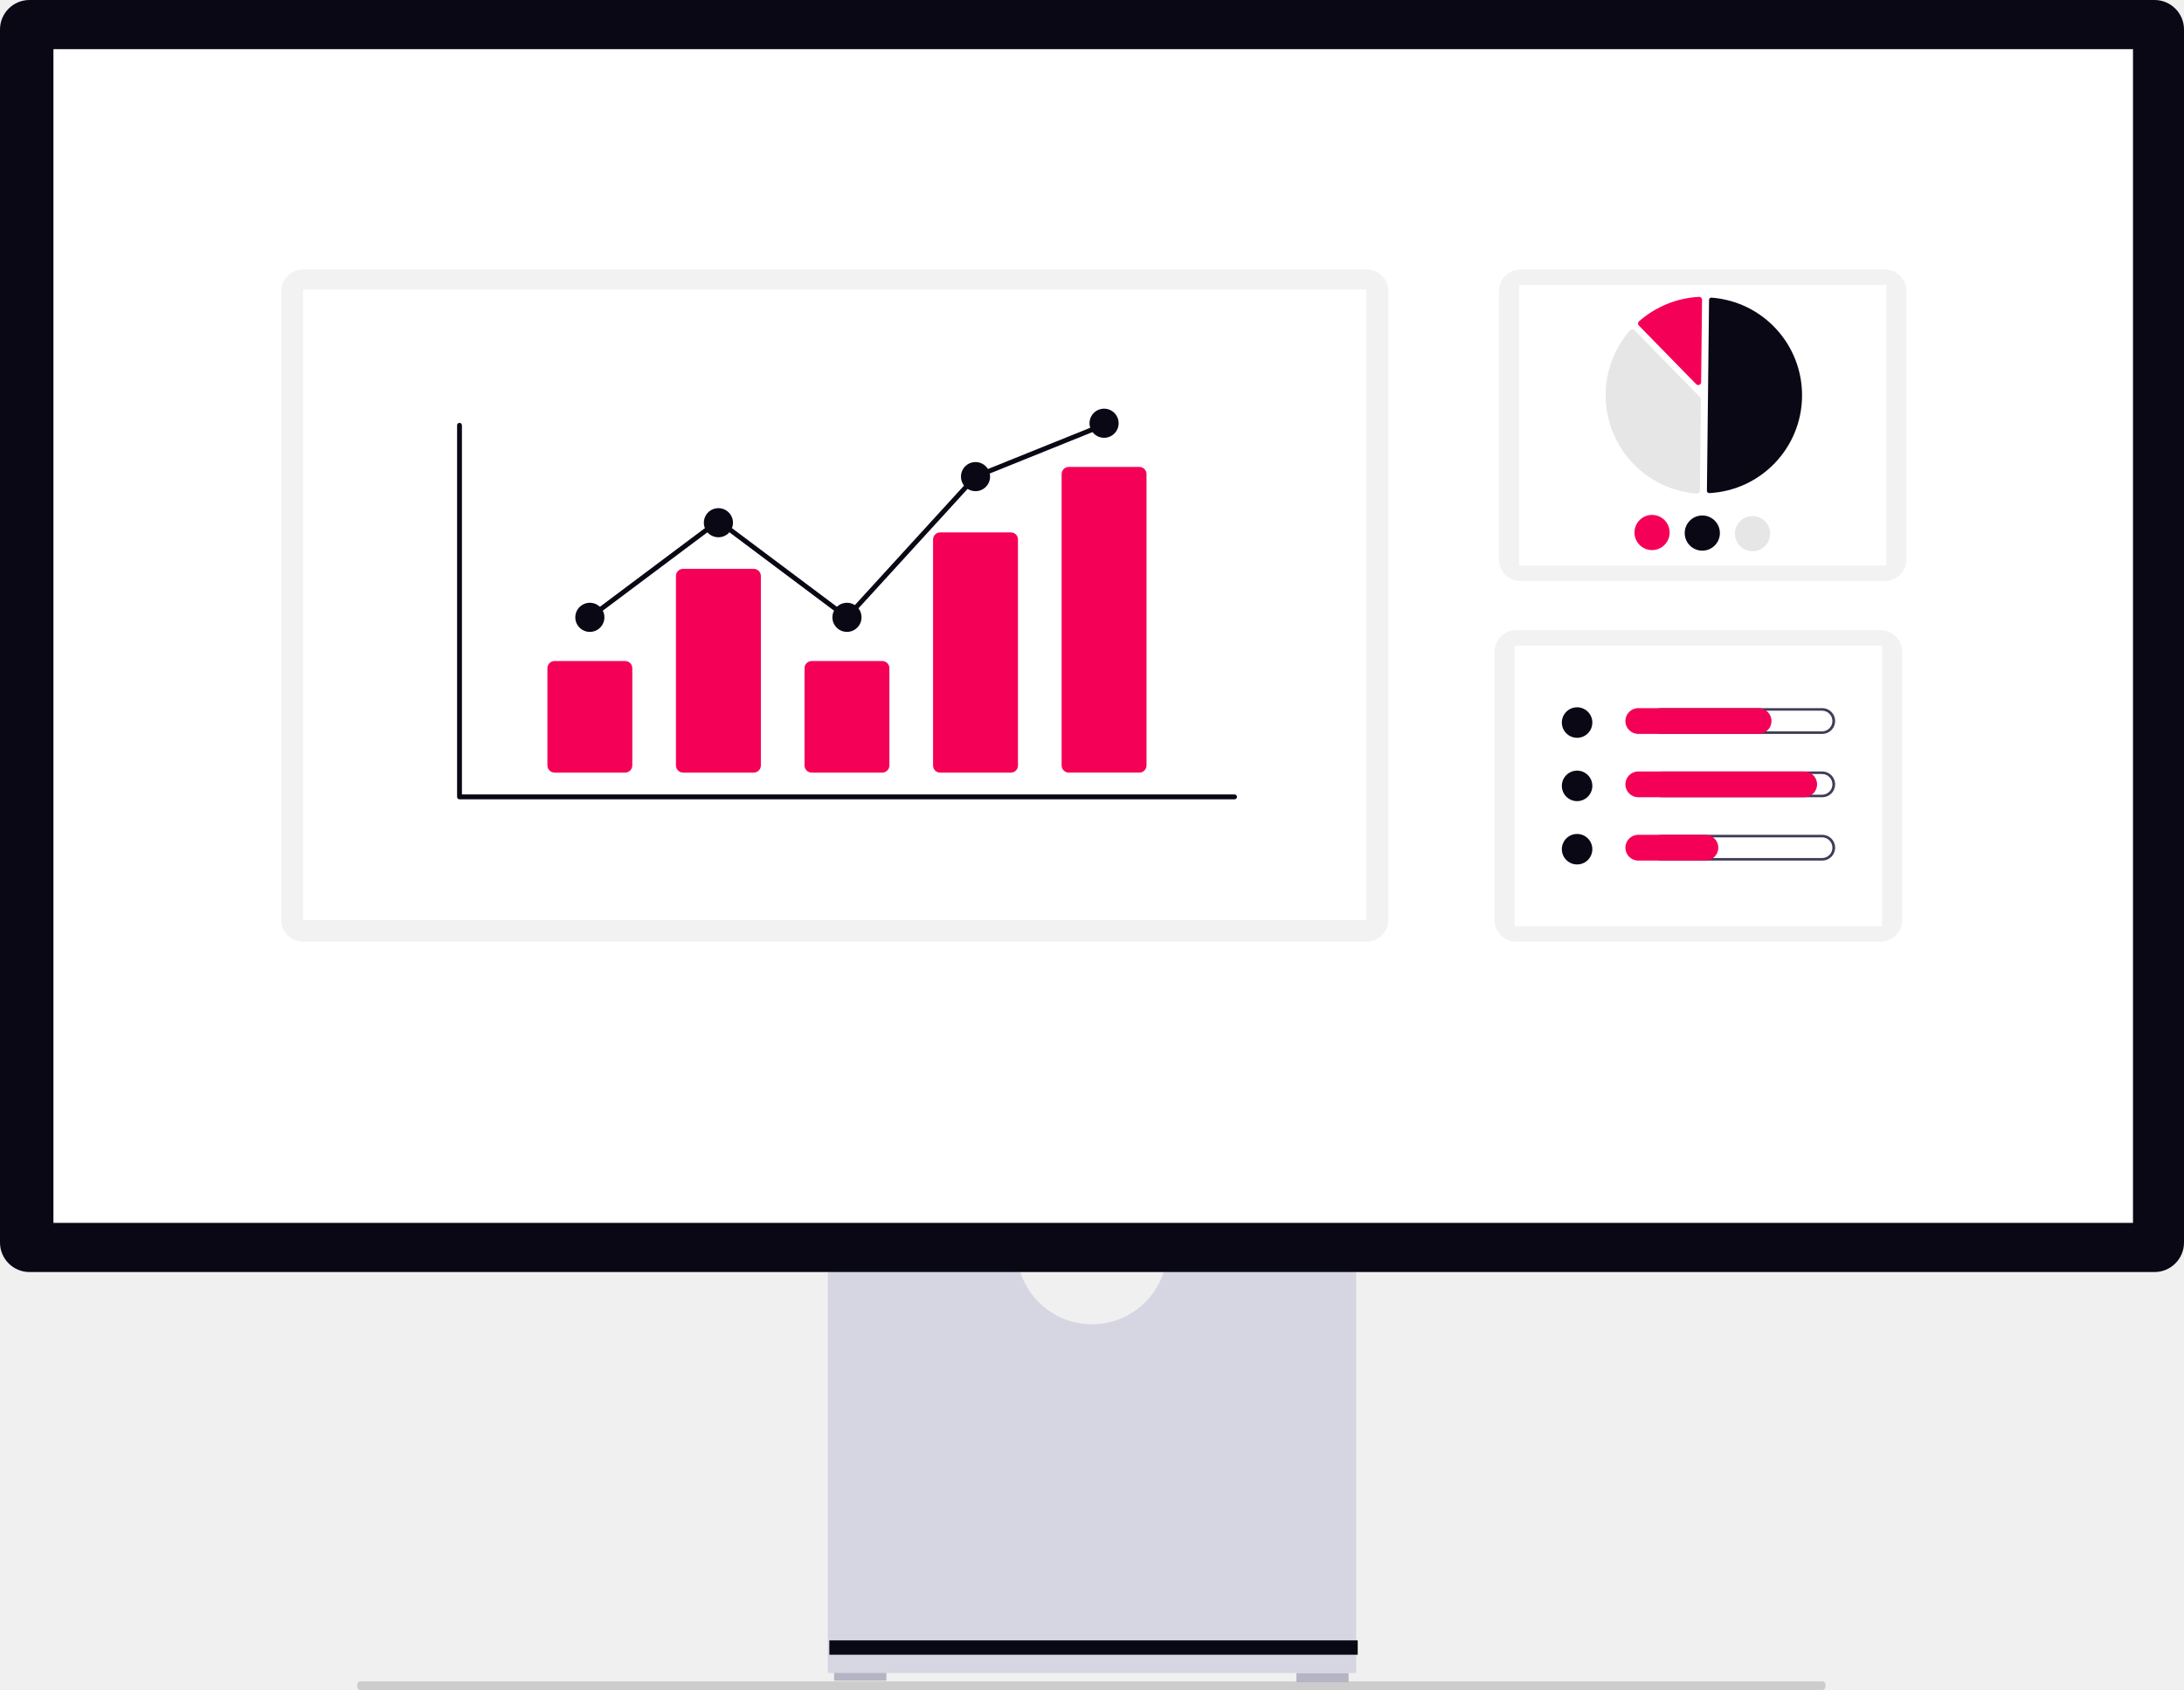
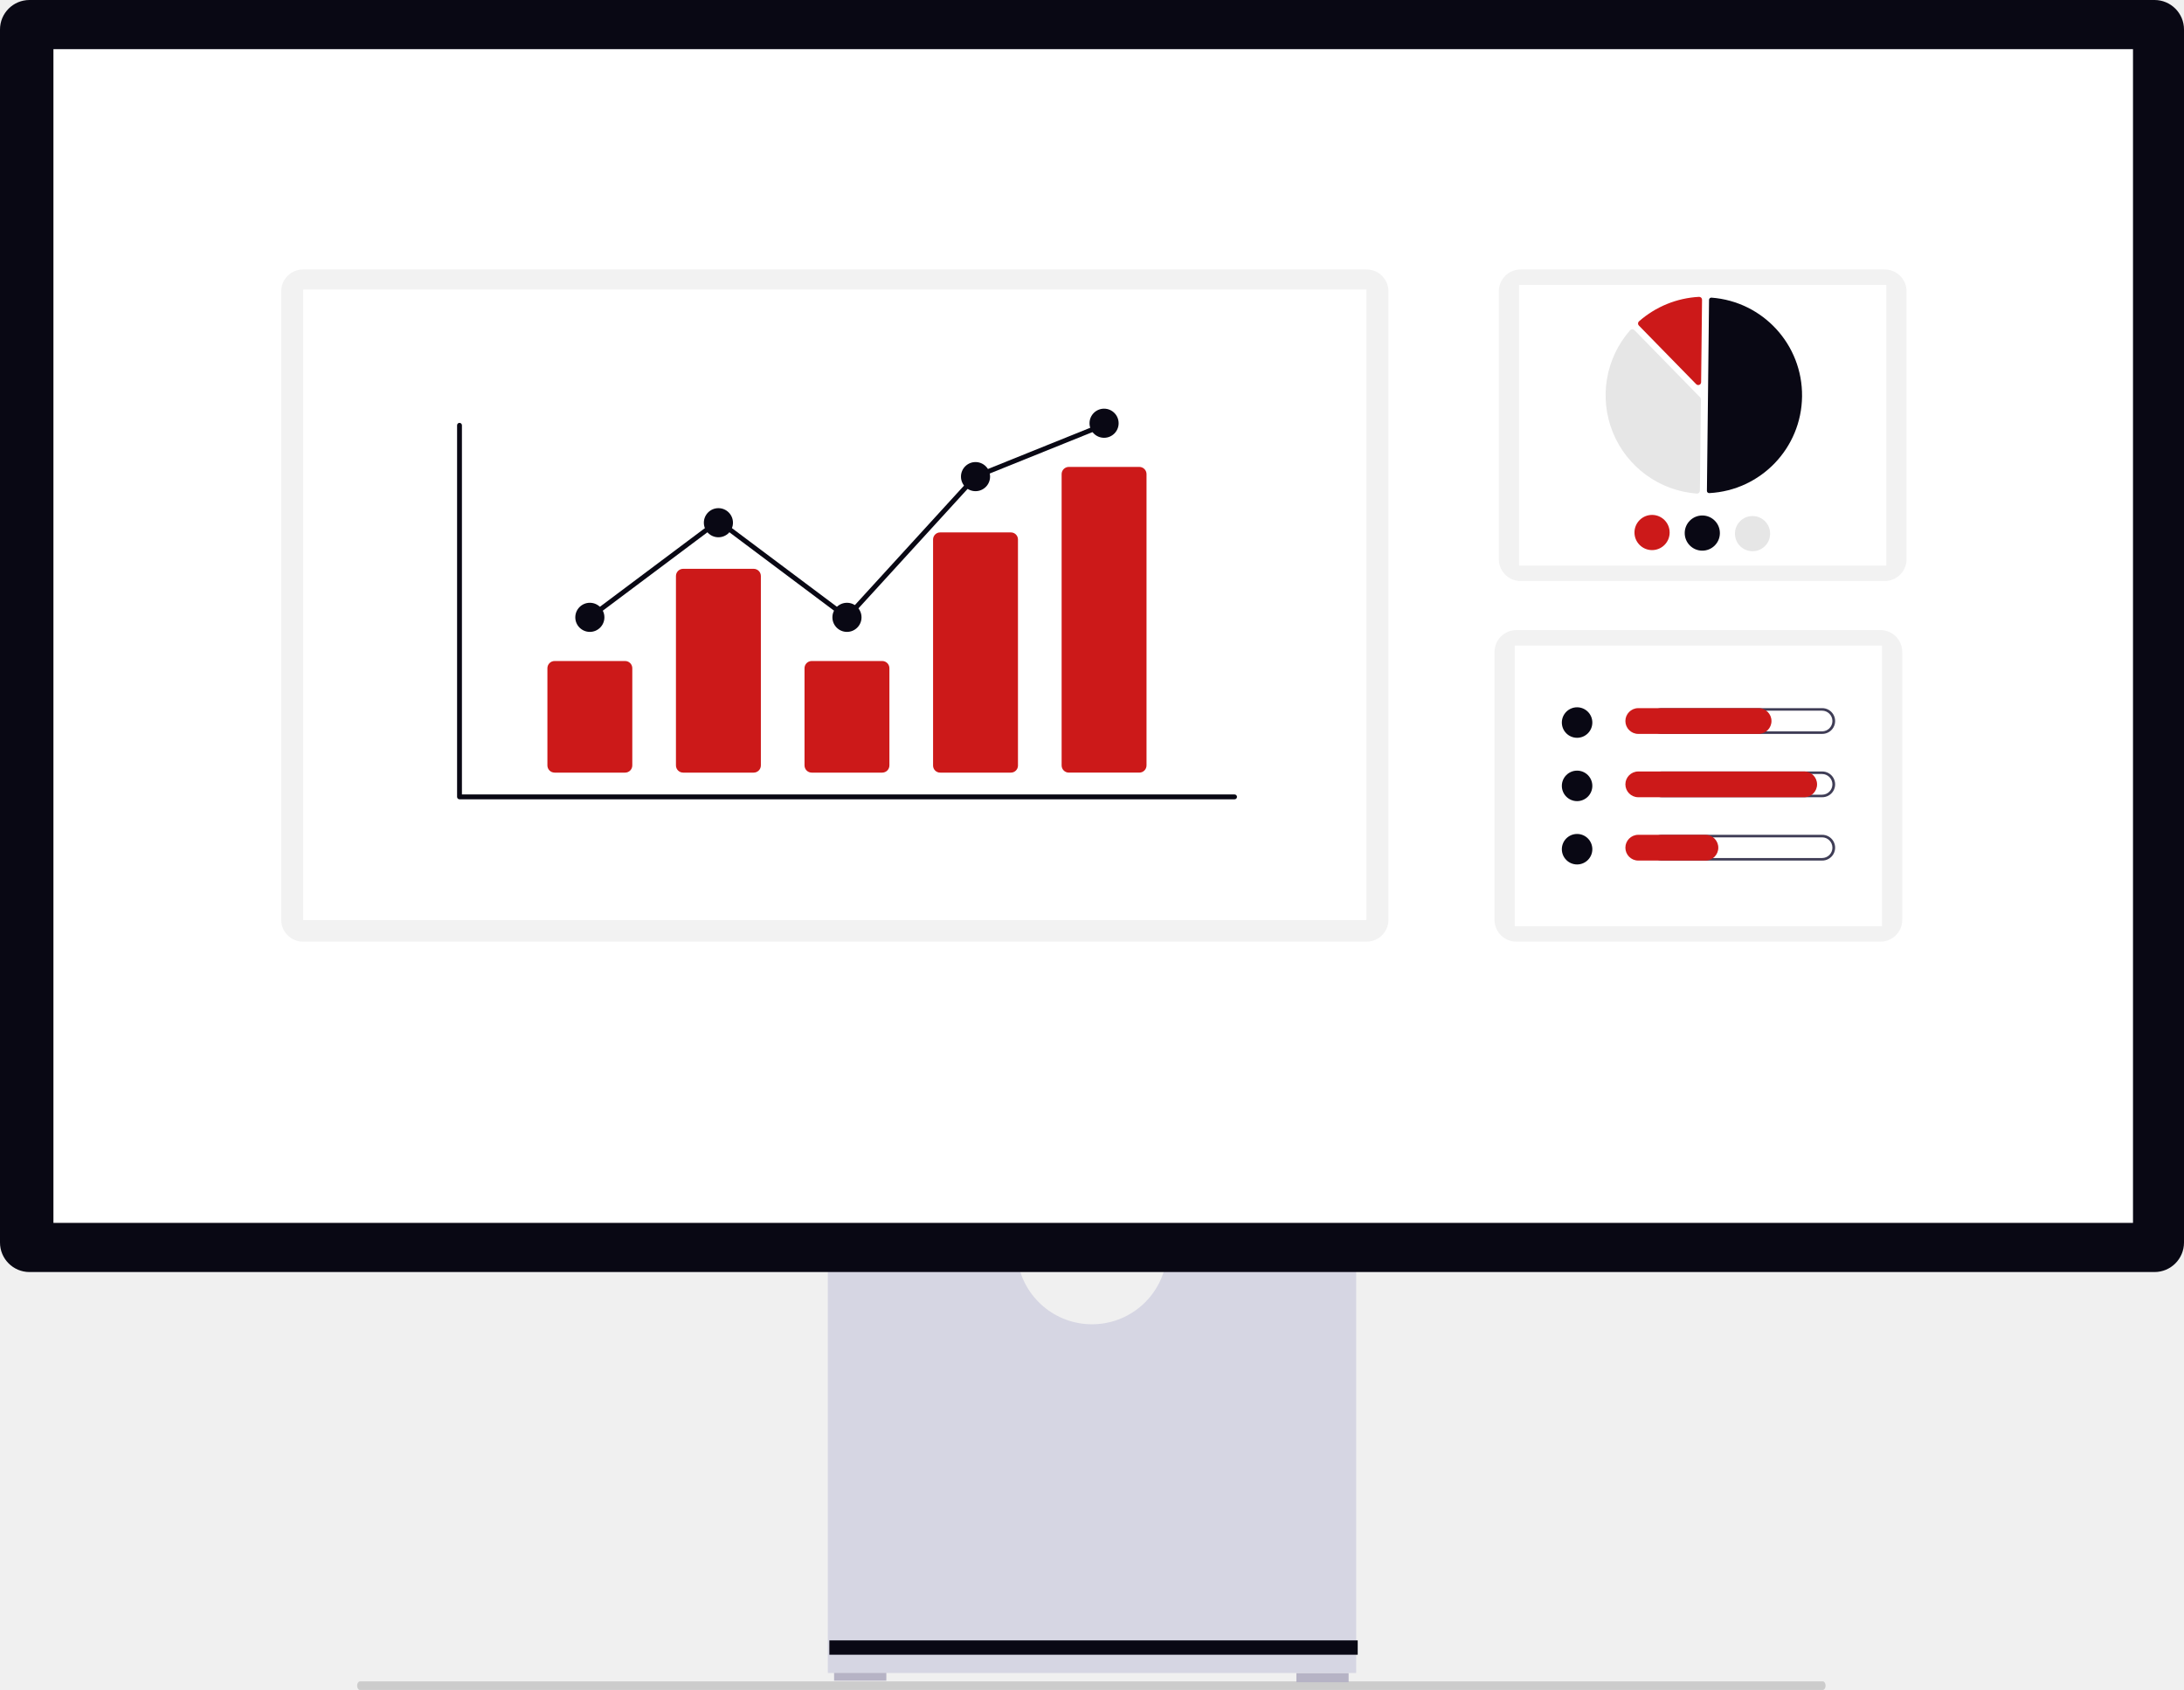
<svg xmlns="http://www.w3.org/2000/svg" width="799.031" height="618.114" viewBox="0 0 799.031 618.114" role="img" artist="Katerina Limpitsouni" source="https://undraw.co/">
  <g id="Group_212" data-name="Group 212" transform="translate(-560 -231)">
-     <path id="Path_782-1809" data-name="Path 782" d="M15.18,488.763c0,.872.478,1.573,1.073,1.573h535.1c.6,0,1.073-.7,1.073-1.573s-.478-1.573-1.073-1.573H16.253C15.658,487.191,15.18,487.891,15.18,488.763Z" transform="translate(675.479 358.778)" fill="#ccc" />
+     <path id="Path_782-927" data-name="Path 782" d="M15.18,488.763c0,.872.478,1.573,1.073,1.573h535.1c.6,0,1.073-.7,1.073-1.573s-.478-1.573-1.073-1.573H16.253C15.658,487.191,15.18,487.891,15.18,488.763Z" transform="translate(675.479 358.778)" fill="#ccc" />
    <rect id="Rectangle_253" data-name="Rectangle 253" width="19.105" height="3.371" transform="translate(865.162 842.354)" fill="#b6b3c5" />
    <rect id="Rectangle_254" data-name="Rectangle 254" width="19.105" height="3.371" transform="translate(1034.295 842.916)" fill="#b6b3c5" />
-     <path id="Path_783-1810" data-name="Path 783" d="M352.955,370.945a27.529,27.529,0,0,1-54.321,0H229.146V521.536h193.3V370.945H352.955Z" transform="translate(633.72 321.38)" fill="#d6d6e3" />
+     <path id="Path_783-928" data-name="Path 783" d="M352.955,370.945a27.529,27.529,0,0,1-54.321,0H229.146V521.536h193.3V370.945H352.955Z" transform="translate(633.72 321.38)" fill="#d6d6e3" />
    <rect id="Rectangle_255" data-name="Rectangle 255" width="193.296" height="5.242" transform="translate(863.43 830.985)" fill="#090814" />
-     <path id="Path_784-1811" data-name="Path 784" d="M788.255,487.17H10.776A10.788,10.788,0,0,1,0,476.394V32.688A10.788,10.788,0,0,1,10.776,21.911H788.255a10.789,10.789,0,0,1,10.776,10.776V476.394a10.789,10.789,0,0,1-10.776,10.776Z" transform="translate(560 209.089)" fill="#090814" />
+     <path id="Path_784-929" data-name="Path 784" d="M788.255,487.17H10.776A10.788,10.788,0,0,1,0,476.394V32.688A10.788,10.788,0,0,1,10.776,21.911H788.255a10.789,10.789,0,0,1,10.776,10.776V476.394a10.789,10.789,0,0,1-10.776,10.776Z" transform="translate(560 209.089)" fill="#090814" />
    <rect id="Rectangle_256" data-name="Rectangle 256" width="760.822" height="429.297" transform="translate(579.547 248.98)" fill="#fff" />
    <g id="Group_209" data-name="Group 209" transform="translate(662.881 329.557)">
      <rect id="Rectangle_774" data-name="Rectangle 774" width="149.174" height="113.965" rx="8" transform="translate(445.471)" fill="#f2f2f2" />
      <rect id="Rectangle_775" data-name="Rectangle 775" width="134.349" height="102.639" transform="translate(452.884 5.664)" fill="#fff" />
-       <path id="Path_3446-1812" data-name="Path 3446" d="M693.4,297.7h.053a35.82,35.82,0,0,0,.8-71.491.817.817,0,0,0-.618.214.809.809,0,0,0-.264.592l-.783,69.859a.82.82,0,0,0,.811.827Z" transform="translate(-170.983 -215.901)" fill="#090814" />
-       <path id="Path_3447-1813" data-name="Path 3447" d="M666.346,237.433a1.055,1.055,0,0,1,.74.316l24.049,24.595a1.043,1.043,0,0,1,.3.746l-.375,33.428a1.04,1.04,0,0,1-.34.761,1.056,1.056,0,0,1-.794.276,36.054,36.054,0,0,1-24.382-59.764,1.056,1.056,0,0,1,.762-.357Z" transform="translate(-172.021 -215.577)" fill="#e6e6e6" />
-       <path id="Path_3448-1814" data-name="Path 3448" d="M690.469,225.927a1.059,1.059,0,0,1,.72.294,1.04,1.04,0,0,1,.323.769l-.338,30.16a1.05,1.05,0,0,1-1.8.722l-20.986-21.462a1.052,1.052,0,0,1,.057-1.524,36.13,36.13,0,0,1,21.961-8.959Z" transform="translate(-171.689 -215.909)" fill="#F50057" />
-       <path id="Path_3449-1815" data-name="Path 3449" d="M679.694,309.958a6.434,6.434,0,1,1-6.361-6.505,6.434,6.434,0,0,1,6.361,6.505Z" transform="translate(-171.725 -213.675)" fill="#F50057" />
-       <path id="Path_3450-1816" data-name="Path 3450" d="M697.56,310.158a6.434,6.434,0,1,1-6.361-6.505A6.434,6.434,0,0,1,697.56,310.158Z" transform="translate(-171.21 -213.669)" fill="#090814" />
-       <path id="Path_3451-1817" data-name="Path 3451" d="M715.426,310.358a6.434,6.434,0,1,1-6.361-6.505A6.434,6.434,0,0,1,715.426,310.358Z" transform="translate(-170.696 -213.664)" fill="#e6e6e6" />
+       <path id="Path_3446-930" data-name="Path 3446" d="M693.4,297.7h.053a35.82,35.82,0,0,0,.8-71.491.817.817,0,0,0-.618.214.809.809,0,0,0-.264.592l-.783,69.859a.82.82,0,0,0,.811.827Z" transform="translate(-170.983 -215.901)" fill="#090814" />
+       <path id="Path_3447-931" data-name="Path 3447" d="M666.346,237.433a1.055,1.055,0,0,1,.74.316l24.049,24.595a1.043,1.043,0,0,1,.3.746l-.375,33.428a1.04,1.04,0,0,1-.34.761,1.056,1.056,0,0,1-.794.276,36.054,36.054,0,0,1-24.382-59.764,1.056,1.056,0,0,1,.762-.357Z" transform="translate(-172.021 -215.577)" fill="#e6e6e6" />
+       <path id="Path_3448-932" data-name="Path 3448" d="M690.469,225.927a1.059,1.059,0,0,1,.72.294,1.04,1.04,0,0,1,.323.769l-.338,30.16a1.05,1.05,0,0,1-1.8.722l-20.986-21.462a1.052,1.052,0,0,1,.057-1.524,36.13,36.13,0,0,1,21.961-8.959Z" transform="translate(-171.689 -215.909)" fill="#cc1919" />
+       <path id="Path_3449-933" data-name="Path 3449" d="M679.694,309.958a6.434,6.434,0,1,1-6.361-6.505,6.434,6.434,0,0,1,6.361,6.505Z" transform="translate(-171.725 -213.675)" fill="#cc1919" />
+       <path id="Path_3450-934" data-name="Path 3450" d="M697.56,310.158a6.434,6.434,0,1,1-6.361-6.505A6.434,6.434,0,0,1,697.56,310.158Z" transform="translate(-171.21 -213.669)" fill="#090814" />
+       <path id="Path_3451-935" data-name="Path 3451" d="M715.426,310.358a6.434,6.434,0,1,1-6.361-6.505A6.434,6.434,0,0,1,715.426,310.358Z" transform="translate(-170.696 -213.664)" fill="#e6e6e6" />
      <rect id="Rectangle_776" data-name="Rectangle 776" width="149.174" height="113.965" rx="8" transform="translate(443.901 131.901)" fill="#f2f2f2" />
      <rect id="Rectangle_777" data-name="Rectangle 777" width="134.349" height="102.639" transform="translate(451.313 137.565)" fill="#fff" />
      <circle id="Ellipse_536" data-name="Ellipse 536" cx="5.578" cy="5.578" r="5.578" transform="translate(468.53 160.142)" fill="#090814" />
-       <path id="Path_3452-1818" data-name="Path 3452" d="M735.314,373.075a3.783,3.783,0,0,1,0,7.566H676.645a3.783,3.783,0,0,1,0-7.566h58.669m0-.927H676.645a4.71,4.71,0,1,0,0,9.419h58.669a4.71,4.71,0,1,0,0-9.419Z" transform="translate(-171.578 -211.696)" fill="#3f3d56" />
-       <path id="Path_3453-1819" data-name="Path 3453" d="M712.406,381.568H668.241a4.71,4.71,0,0,1,0-9.419h44.165a4.71,4.71,0,0,1,0,9.419Z" transform="translate(-171.82 -211.696)" fill="#F50057" />
+       <path id="Path_3452-936" data-name="Path 3452" d="M735.314,373.075a3.783,3.783,0,0,1,0,7.566H676.645a3.783,3.783,0,0,1,0-7.566h58.669m0-.927H676.645a4.71,4.71,0,1,0,0,9.419h58.669a4.71,4.71,0,1,0,0-9.419Z" transform="translate(-171.578 -211.696)" fill="#3f3d56" />
+       <path id="Path_3453-937" data-name="Path 3453" d="M712.406,381.568H668.241a4.71,4.71,0,0,1,0-9.419h44.165a4.71,4.71,0,0,1,0,9.419Z" transform="translate(-171.82 -211.696)" fill="#cc1919" />
      <circle id="Ellipse_537" data-name="Ellipse 537" cx="5.578" cy="5.578" r="5.578" transform="translate(468.53 183.306)" fill="#090814" />
-       <path id="Path_3454-1820" data-name="Path 3454" d="M735.314,395.59a3.783,3.783,0,0,1,0,7.566H676.645a3.783,3.783,0,0,1,0-7.566h58.669m0-.927H676.645a4.71,4.71,0,0,0,0,9.419h58.669a4.71,4.71,0,1,0,0-9.419Z" transform="translate(-171.578 -211.047)" fill="#3f3d56" />
-       <path id="Path_3455-1821" data-name="Path 3455" d="M729.084,404.083H668.241a4.71,4.71,0,0,1,0-9.419h60.843a4.71,4.71,0,0,1,0,9.419Z" transform="translate(-171.82 -211.047)" fill="#F50057" />
+       <path id="Path_3454-938" data-name="Path 3454" d="M735.314,395.59a3.783,3.783,0,0,1,0,7.566H676.645a3.783,3.783,0,0,1,0-7.566h58.669m0-.927H676.645a4.71,4.71,0,0,0,0,9.419h58.669a4.71,4.71,0,1,0,0-9.419Z" transform="translate(-171.578 -211.047)" fill="#3f3d56" />
+       <path id="Path_3455-939" data-name="Path 3455" d="M729.084,404.083H668.241a4.71,4.71,0,0,1,0-9.419h60.843a4.71,4.71,0,0,1,0,9.419Z" transform="translate(-171.82 -211.047)" fill="#cc1919" />
      <circle id="Ellipse_538" data-name="Ellipse 538" cx="5.578" cy="5.578" r="5.578" transform="translate(468.53 206.469)" fill="#090814" />
-       <path id="Path_3456-1822" data-name="Path 3456" d="M735.314,418.105a3.783,3.783,0,0,1,0,7.566H676.645a3.783,3.783,0,0,1,0-7.566h58.669m0-.927H676.645a4.71,4.71,0,0,0,0,9.419h58.669a4.71,4.71,0,1,0,0-9.419Z" transform="translate(-171.578 -210.398)" fill="#3f3d56" />
-       <path id="Path_3457-1823" data-name="Path 3457" d="M692.949,426.6H668.241a4.71,4.71,0,0,1,0-9.419h24.708a4.71,4.71,0,0,1,0,9.419Z" transform="translate(-171.82 -210.398)" fill="#F50057" />
+       <path id="Path_3456-940" data-name="Path 3456" d="M735.314,418.105a3.783,3.783,0,0,1,0,7.566H676.645a3.783,3.783,0,0,1,0-7.566h58.669m0-.927H676.645a4.71,4.71,0,0,0,0,9.419h58.669a4.71,4.71,0,1,0,0-9.419Z" transform="translate(-171.578 -210.398)" fill="#3f3d56" />
+       <path id="Path_3457-941" data-name="Path 3457" d="M692.949,426.6H668.241a4.71,4.71,0,0,1,0-9.419h24.708a4.71,4.71,0,0,1,0,9.419Z" transform="translate(-171.82 -210.398)" fill="#cc1919" />
      <rect id="Rectangle_778" data-name="Rectangle 778" width="405.085" height="245.866" rx="8" fill="#f2f2f2" />
      <rect id="Rectangle_779" data-name="Rectangle 779" width="388.981" height="230.626" transform="translate(8.052 7.341)" fill="#fff" />
-       <path id="Path_3458-1824" data-name="Path 3458" d="M532.581,408.413H249.021a.887.887,0,0,1-.887-.887V271.616a.887.887,0,1,1,1.775,0V406.639H532.581a.887.887,0,0,1,0,1.775Z" transform="translate(-183.789 -214.618)" fill="#090814" />
-       <path id="Path_3459-1825" data-name="Path 3459" d="M308.68,396.212H282.889a2.637,2.637,0,0,1-2.634-2.634V358.025a2.637,2.637,0,0,1,2.634-2.634H308.68a2.637,2.637,0,0,1,2.634,2.634v35.553A2.637,2.637,0,0,1,308.68,396.212Z" transform="translate(-182.864 -212.178)" fill="#F50057" />
-       <path id="Path_3460-1826" data-name="Path 3460" d="M354.4,397.157H328.6a2.637,2.637,0,0,1-2.634-2.634V325.248a2.637,2.637,0,0,1,2.634-2.634H354.4a2.637,2.637,0,0,1,2.634,2.634v69.275A2.637,2.637,0,0,1,354.4,397.157Z" transform="translate(-181.546 -213.123)" fill="#F50057" />
-       <path id="Path_3461-1827" data-name="Path 3461" d="M400.111,396.212H374.32a2.637,2.637,0,0,1-2.634-2.634V358.025a2.637,2.637,0,0,1,2.634-2.634h25.791a2.637,2.637,0,0,1,2.634,2.634v35.553a2.637,2.637,0,0,1-2.634,2.634Z" transform="translate(-180.229 -212.178)" fill="#F50057" />
-       <path id="Path_3462-1828" data-name="Path 3462" d="M445.827,397.53H420.036a2.58,2.58,0,0,1-2.634-2.515V312.19a2.58,2.58,0,0,1,2.634-2.515h25.791a2.58,2.58,0,0,1,2.634,2.515v82.824a2.58,2.58,0,0,1-2.634,2.515Z" transform="translate(-178.912 -213.496)" fill="#F50057" />
-       <path id="Path_3463-1829" data-name="Path 3463" d="M491.542,398.2H465.751a2.637,2.637,0,0,1-2.634-2.634V289.021a2.637,2.637,0,0,1,2.634-2.634h25.791a2.637,2.637,0,0,1,2.634,2.634V395.567A2.637,2.637,0,0,1,491.542,398.2Z" transform="translate(-177.595 -214.167)" fill="#F50057" />
+       <path id="Path_3458-942" data-name="Path 3458" d="M532.581,408.413H249.021a.887.887,0,0,1-.887-.887V271.616a.887.887,0,1,1,1.775,0V406.639H532.581a.887.887,0,0,1,0,1.775Z" transform="translate(-183.789 -214.618)" fill="#090814" />
+       <path id="Path_3459-943" data-name="Path 3459" d="M308.68,396.212H282.889a2.637,2.637,0,0,1-2.634-2.634V358.025a2.637,2.637,0,0,1,2.634-2.634H308.68a2.637,2.637,0,0,1,2.634,2.634v35.553A2.637,2.637,0,0,1,308.68,396.212Z" transform="translate(-182.864 -212.178)" fill="#cc1919" />
+       <path id="Path_3460-944" data-name="Path 3460" d="M354.4,397.157H328.6a2.637,2.637,0,0,1-2.634-2.634V325.248a2.637,2.637,0,0,1,2.634-2.634H354.4a2.637,2.637,0,0,1,2.634,2.634v69.275A2.637,2.637,0,0,1,354.4,397.157Z" transform="translate(-181.546 -213.123)" fill="#cc1919" />
+       <path id="Path_3461-945" data-name="Path 3461" d="M400.111,396.212H374.32a2.637,2.637,0,0,1-2.634-2.634V358.025a2.637,2.637,0,0,1,2.634-2.634h25.791a2.637,2.637,0,0,1,2.634,2.634v35.553a2.637,2.637,0,0,1-2.634,2.634Z" transform="translate(-180.229 -212.178)" fill="#cc1919" />
+       <path id="Path_3462-946" data-name="Path 3462" d="M445.827,397.53H420.036a2.58,2.58,0,0,1-2.634-2.515V312.19a2.58,2.58,0,0,1,2.634-2.515h25.791a2.58,2.58,0,0,1,2.634,2.515v82.824a2.58,2.58,0,0,1-2.634,2.515Z" transform="translate(-178.912 -213.496)" fill="#cc1919" />
+       <path id="Path_3463-947" data-name="Path 3463" d="M491.542,398.2H465.751a2.637,2.637,0,0,1-2.634-2.634V289.021a2.637,2.637,0,0,1,2.634-2.634h25.791a2.637,2.637,0,0,1,2.634,2.634V395.567A2.637,2.637,0,0,1,491.542,398.2Z" transform="translate(-177.595 -214.167)" fill="#cc1919" />
      <circle id="Ellipse_539" data-name="Ellipse 539" cx="5.324" cy="5.324" r="5.324" transform="translate(107.596 121.914)" fill="#090814" />
      <circle id="Ellipse_540" data-name="Ellipse 540" cx="5.324" cy="5.324" r="5.324" transform="translate(154.629 87.306)" fill="#090814" />
      <circle id="Ellipse_541" data-name="Ellipse 541" cx="5.324" cy="5.324" r="5.324" transform="translate(201.662 121.914)" fill="#090814" />
      <circle id="Ellipse_542" data-name="Ellipse 542" cx="5.324" cy="5.324" r="5.324" transform="translate(248.695 70.445)" fill="#090814" />
      <circle id="Ellipse_543" data-name="Ellipse 543" cx="5.324" cy="5.324" r="5.324" transform="translate(295.728 50.921)" fill="#090814" />
-       <path id="Path_3464-1830" data-name="Path 3464" d="M260.816,208.773l-47.144-35.312-46.5,34.829-1.064-1.42,47.565-35.628,46.92,35.144,46.627-51.024.186-.076,47.033-18.95.664,1.646-46.846,18.875Z" transform="translate(-53.717 -80.341)" fill="#090814" />
+       <path id="Path_3464-948" data-name="Path 3464" d="M260.816,208.773l-47.144-35.312-46.5,34.829-1.064-1.42,47.565-35.628,46.92,35.144,46.627-51.024.186-.076,47.033-18.95.664,1.646-46.846,18.875Z" transform="translate(-53.717 -80.341)" fill="#090814" />
    </g>
  </g>
</svg>
